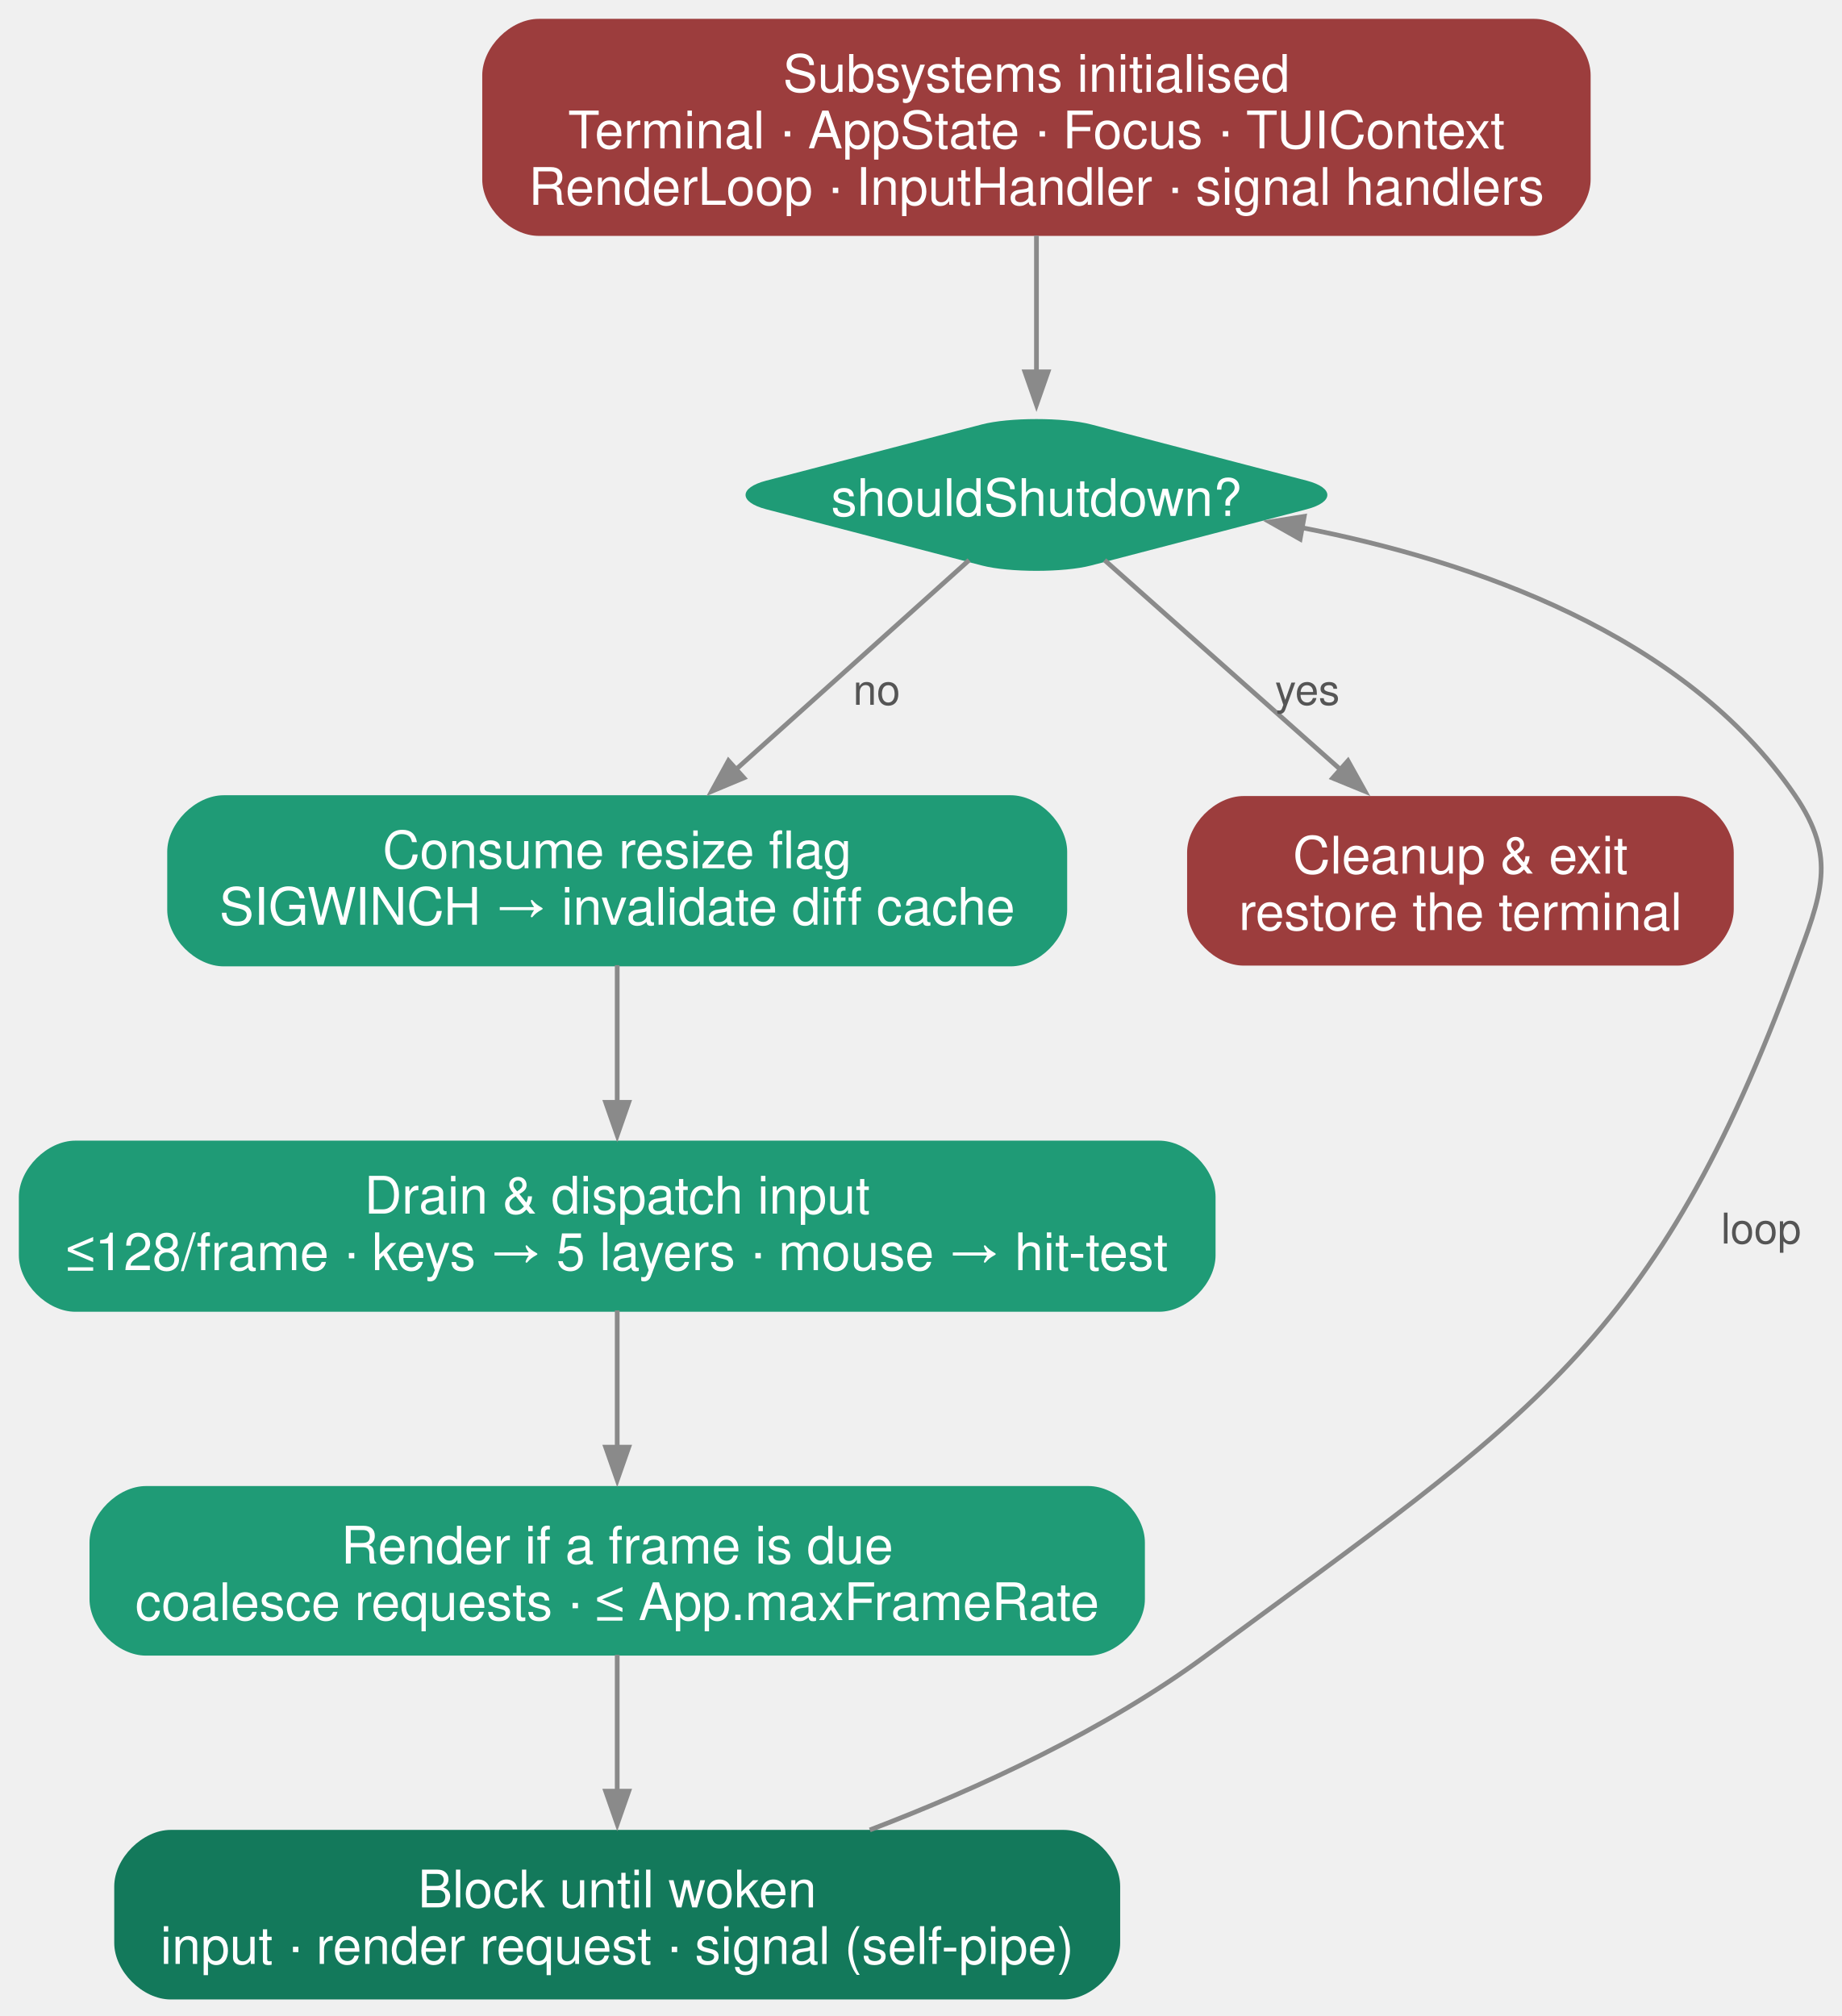
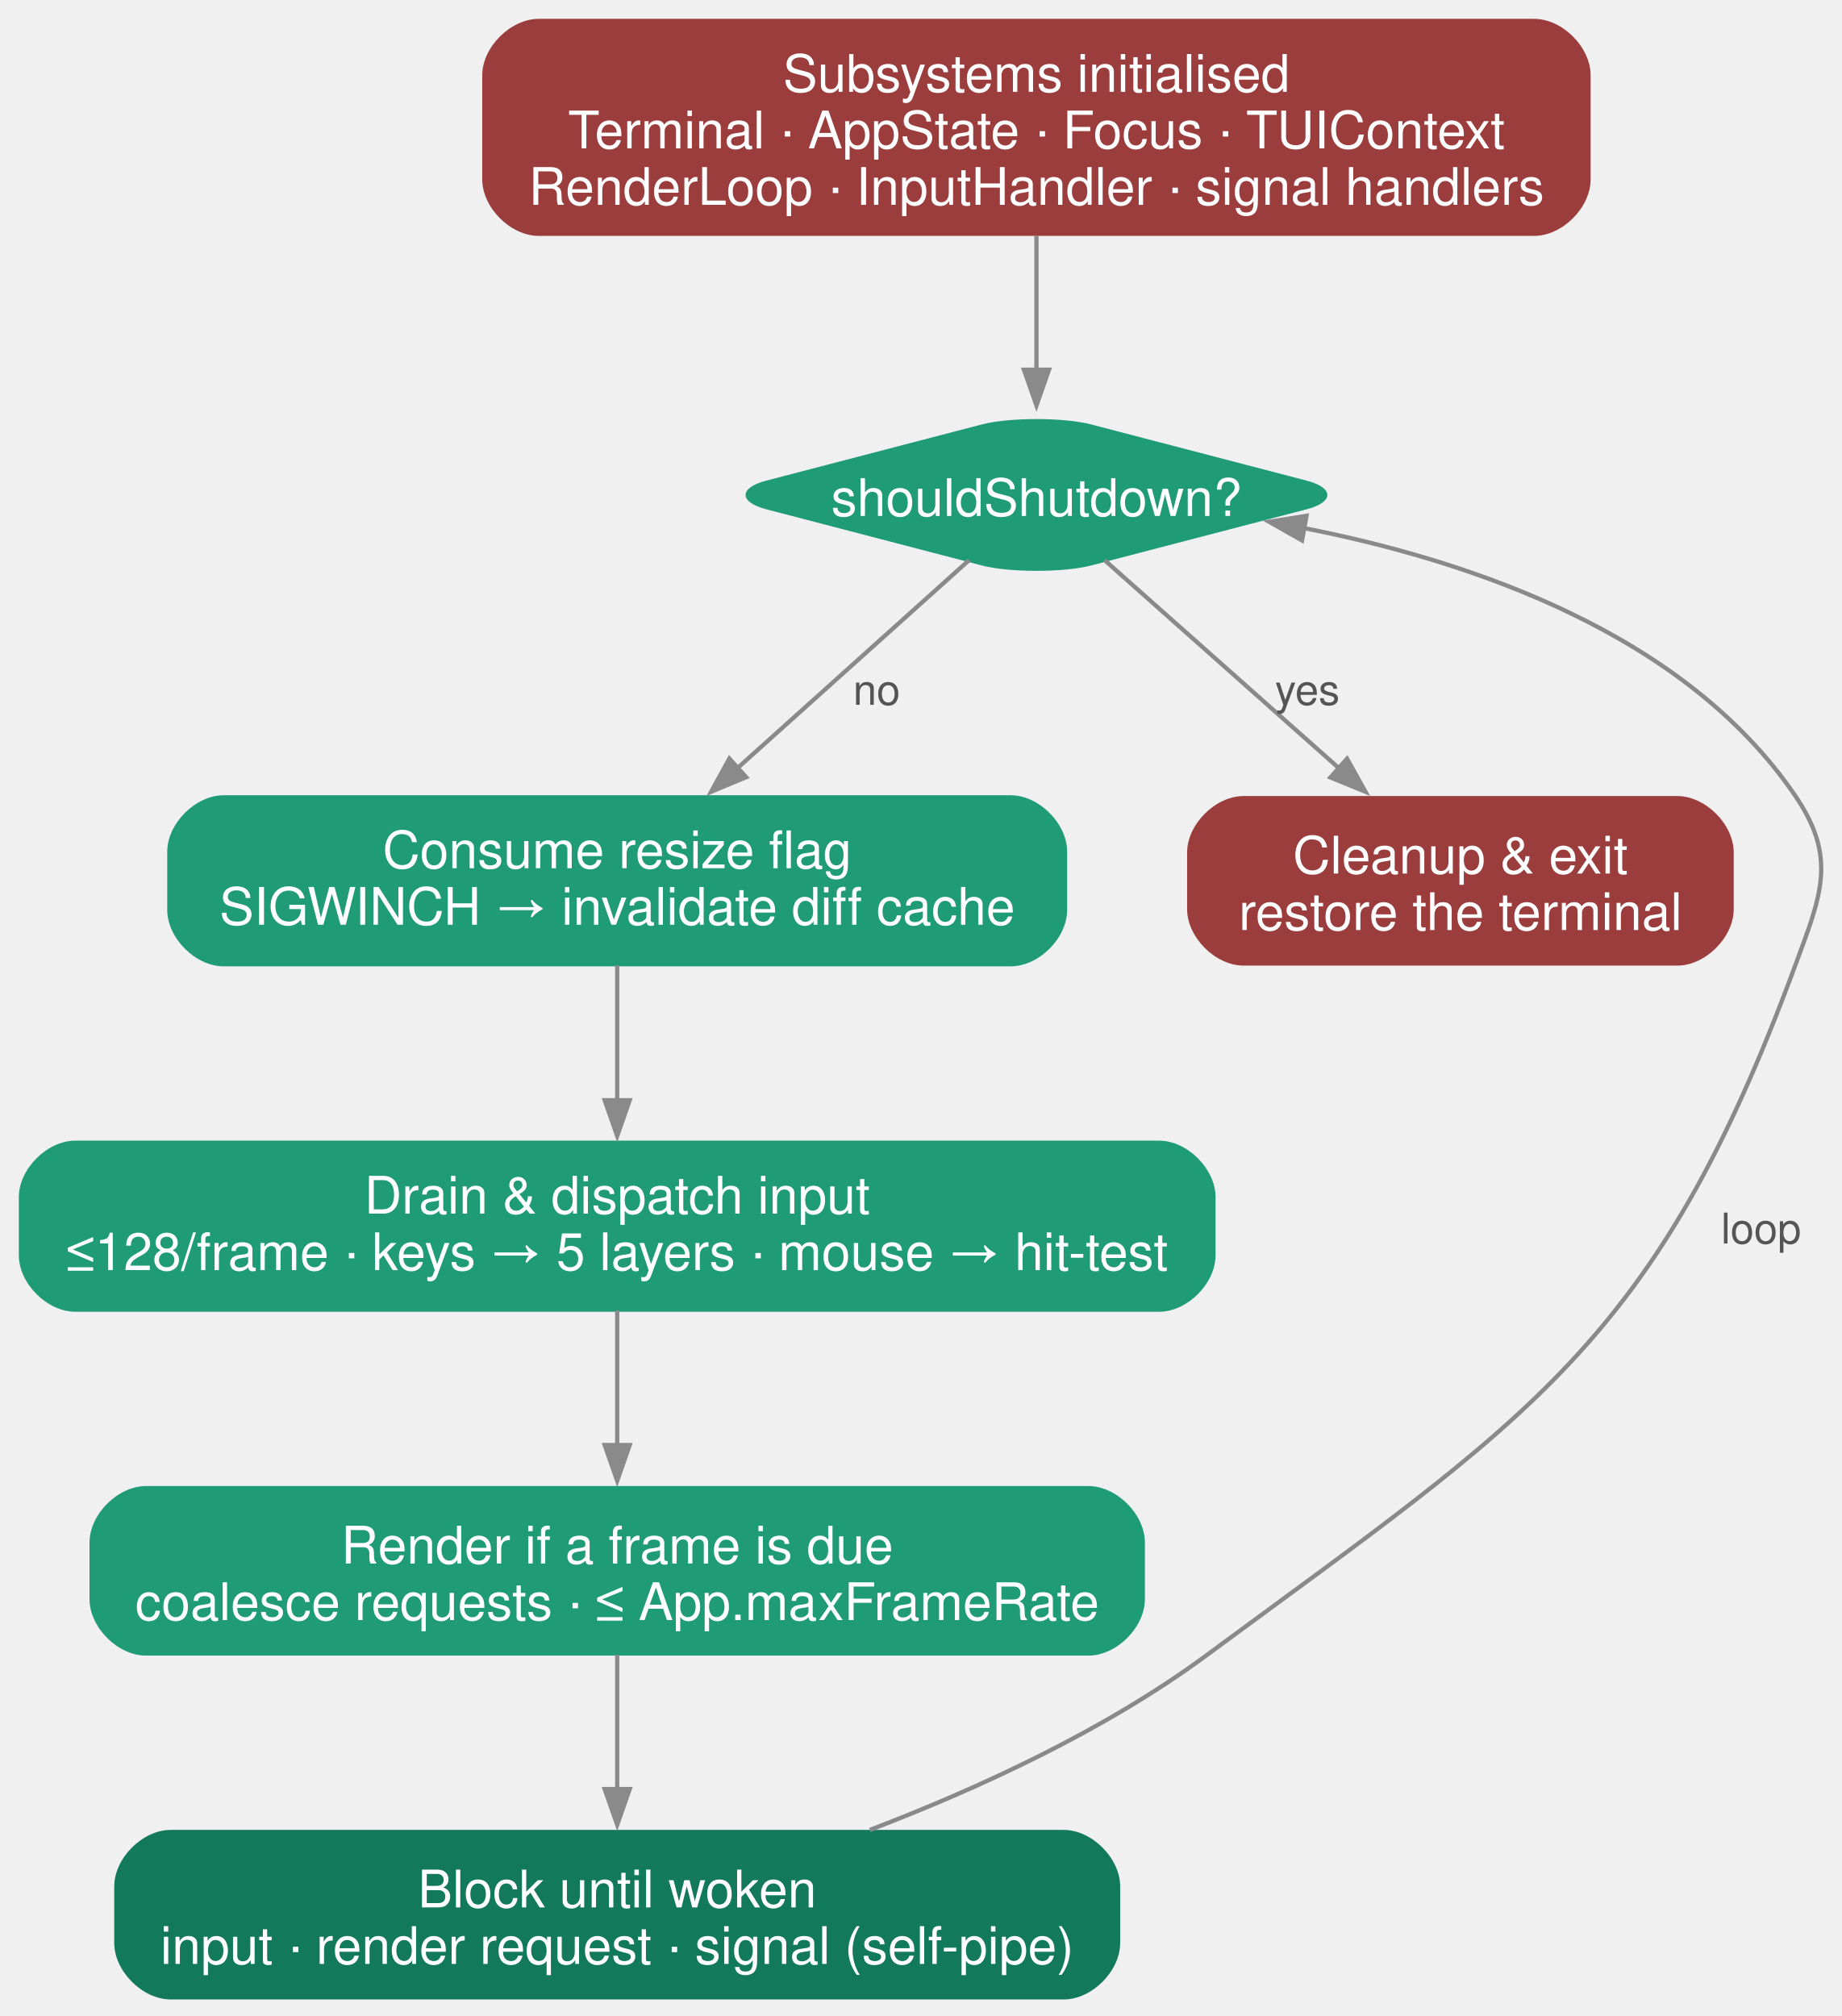
<svg xmlns="http://www.w3.org/2000/svg" width="391pt" height="428pt" viewBox="0.00 0.00 391.00 428.00">
  <style>
+ .edge path { fill: none; stroke: #8a8a8a; }
+ .edge polygon { stroke: #8a8a8a; fill: #8a8a8a; }
+ .cluster path, .cluster polygon { fill: none; stroke: #c8c8c8; }
@media (prefers-color-scheme: dark) {
  .edge text { fill: #cdd1d5; }
  .edge path { stroke: #9aa0a6; }
  .edge polygon { stroke: #9aa0a6; fill: #9aa0a6; }
  .cluster text { fill: #9aa0a6; }
-   .cluster polygon, .cluster path { stroke: #5a5a5a; }
+   .cluster path, .cluster polygon { stroke: #5a5a5a; }
}
</style>
  <g id="graph0" class="graph" transform="scale(1 1) rotate(0) translate(4 424.49)">
    <g id="node1" class="node">
      <path fill="#9c3d3d" stroke="black" stroke-width="0" d="M321.66,-420.49C321.66,-420.49 110.38,-420.49 110.38,-420.49 104.38,-420.49 98.37,-414.49 98.37,-408.49 98.37,-408.49 98.37,-386.41 98.37,-386.41 98.37,-380.41 104.37,-374.41 110.37,-374.41 110.37,-374.41 321.66,-374.41 321.66,-374.41 327.66,-374.41 333.66,-380.41 333.66,-386.41 333.66,-386.41 333.66,-408.49 333.66,-408.49 333.66,-414.49 327.66,-420.49 321.66,-420.49" />
      <text xml:space="preserve" text-anchor="middle" x="216.02" y="-405" font-family="Helvetica,sans-Serif" font-size="11.00" fill="white">Subsystems initialised</text>
      <text xml:space="preserve" text-anchor="middle" x="216.02" y="-393" font-family="Helvetica,sans-Serif" font-size="11.00" fill="white">Terminal · AppState · Focus · TUIContext</text>
      <text xml:space="preserve" text-anchor="middle" x="216.02" y="-381" font-family="Helvetica,sans-Serif" font-size="11.00" fill="white">RenderLoop · InputHandler · signal handlers</text>
    </g>
    <g id="node2" class="node">
      <path fill="#1f9b76" stroke="black" stroke-width="0" d="M204.41,-334.38C204.41,-334.38 158.62,-322.44 158.62,-322.44 152.82,-320.92 152.82,-317.9 158.62,-316.38 158.62,-316.38 204.41,-304.44 204.41,-304.44 210.21,-302.92 221.83,-302.92 227.63,-304.44 227.63,-304.44 273.42,-316.38 273.42,-316.38 279.22,-317.9 279.22,-320.92 273.42,-322.44 273.42,-322.44 227.63,-334.38 227.63,-334.38 221.83,-335.9 210.21,-335.9 204.41,-334.38" />
      <text xml:space="preserve" text-anchor="middle" x="216.02" y="-314.96" font-family="Helvetica,sans-Serif" font-size="11.00" fill="white">shouldShutdown?</text>
    </g>
    <g id="edge1" class="edge">
-       <path fill="none" stroke="#8a8a8a" d="M216.02,-374.46C216.02,-365.41 216.02,-354.89 216.02,-345.55" />
-       <polygon fill="#8a8a8a" stroke="#8a8a8a" points="218.47,-345.55 216.02,-338.55 213.57,-345.55 218.47,-345.55" />
+       <path vector-effect="non-scaling-stroke" fill="none" stroke="#8a8a8a" stroke-width="1.2" d="M216.02,-374.46C216.02,-365.51 216.02,-355.11 216.02,-345.84" />
+       <polygon fill="#8a8a8a" stroke="#8a8a8a" stroke-width="1.2" points="218.47,-345.85 216.02,-338.85 213.57,-345.85 218.47,-345.85" />
    </g>
    <g id="node3" class="node">
      <path fill="#1f9b76" stroke="black" stroke-width="0" d="M210.54,-255.66C210.54,-255.66 43.5,-255.66 43.5,-255.66 37.5,-255.66 31.5,-249.66 31.5,-243.66 31.5,-243.66 31.5,-231.33 31.5,-231.33 31.5,-225.33 37.5,-219.33 43.5,-219.33 43.5,-219.33 210.54,-219.33 210.54,-219.33 216.54,-219.33 222.54,-225.33 222.54,-231.33 222.54,-231.33 222.54,-243.66 222.54,-243.66 222.54,-249.66 216.54,-255.66 210.54,-255.66" />
      <text xml:space="preserve" text-anchor="middle" x="127.02" y="-240.17" font-family="Helvetica,sans-Serif" font-size="11.00" fill="white">Consume resize flag</text>
      <text xml:space="preserve" text-anchor="middle" x="127.02" y="-228.17" font-family="Helvetica,sans-Serif" font-size="11.00" fill="white">SIGWINCH → invalidate diff cache</text>
    </g>
    <g id="edge2" class="edge">
-       <path fill="none" stroke="#8a8a8a" d="M201.72,-305.57C188.36,-293.57 168.12,-275.4 152.08,-261" />
-       <polygon fill="#8a8a8a" stroke="#8a8a8a" points="153.91,-259.35 147.07,-256.49 150.64,-262.99 153.91,-259.35" />
+       <path vector-effect="non-scaling-stroke" fill="none" stroke="#8a8a8a" stroke-width="1.2" d="M201.72,-305.57C188.36,-293.57 168.12,-275.4 152.08,-261" />
+       <polygon fill="#8a8a8a" stroke="#8a8a8a" stroke-width="1.2" points="154.14,-259.55 147.29,-256.7 150.86,-263.2 154.14,-259.55" />
      <text xml:space="preserve" text-anchor="middle" x="182.1" y="-274.86" font-family="Helvetica,sans-Serif" font-size="9.00" fill="#555555">no</text>
    </g>
    <g id="node7" class="node">
      <path fill="#9c3d3d" stroke="black" stroke-width="0" d="M352.04,-255.49C352.04,-255.49 260,-255.49 260,-255.49 254,-255.49 248,-249.49 248,-243.49 248,-243.49 248,-231.49 248,-231.49 248,-225.49 254,-219.49 260,-219.49 260,-219.49 352.04,-219.49 352.04,-219.49 358.04,-219.49 364.04,-225.49 364.04,-231.49 364.04,-231.49 364.04,-243.49 364.04,-243.49 364.04,-249.49 358.04,-255.49 352.04,-255.49" />
      <text xml:space="preserve" text-anchor="middle" x="306.02" y="-239.04" font-family="Helvetica,sans-Serif" font-size="11.00" fill="white">Cleanup &amp; exit</text>
      <text xml:space="preserve" text-anchor="middle" x="306.02" y="-227.04" font-family="Helvetica,sans-Serif" font-size="11.00" fill="white">restore the terminal</text>
    </g>
    <g id="edge3" class="edge">
-       <path fill="none" stroke="#8a8a8a" d="M230.48,-305.57C243.99,-293.57 264.46,-275.4 280.68,-261" />
-       <polygon fill="#8a8a8a" stroke="#8a8a8a" points="282.15,-262.97 285.76,-256.49 278.9,-259.3 282.15,-262.97" />
+       <path vector-effect="non-scaling-stroke" fill="none" stroke="#8a8a8a" stroke-width="1.2" d="M230.48,-305.57C243.99,-293.57 264.46,-275.4 280.68,-261" />
+       <polygon fill="#8a8a8a" stroke="#8a8a8a" stroke-width="1.2" points="281.92,-263.17 285.53,-256.69 278.67,-259.5 281.92,-263.17" />
      <text xml:space="preserve" text-anchor="middle" x="273.53" y="-274.86" font-family="Helvetica,sans-Serif" font-size="9.00" fill="#555555">yes</text>
    </g>
    <g id="node4" class="node">
      <path fill="#1f9b76" stroke="black" stroke-width="0" d="M242.04,-182.33C242.04,-182.33 12,-182.33 12,-182.33 6,-182.33 0,-176.33 0,-170.33 0,-170.33 0,-158 0,-158 0,-152 6,-146 12,-146 12,-146 242.04,-146 242.04,-146 248.04,-146 254.04,-152 254.04,-158 254.04,-158 254.04,-170.33 254.04,-170.33 254.04,-176.33 248.04,-182.33 242.04,-182.33" />
      <text xml:space="preserve" text-anchor="middle" x="127.02" y="-166.84" font-family="Helvetica,sans-Serif" font-size="11.00" fill="white">Drain &amp; dispatch input</text>
      <text xml:space="preserve" text-anchor="middle" x="127.02" y="-154.84" font-family="Helvetica,sans-Serif" font-size="11.00" fill="white">≤128/frame · keys → 5 layers · mouse → hit-test</text>
    </g>
    <g id="edge4" class="edge">
-       <path fill="none" stroke="#8a8a8a" d="M127.02,-219.59C127.02,-210.89 127.02,-200.09 127.02,-190.42" />
-       <polygon fill="#8a8a8a" stroke="#8a8a8a" points="129.47,-190.46 127.02,-183.46 124.57,-190.46 129.47,-190.46" />
+       <path vector-effect="non-scaling-stroke" fill="none" stroke="#8a8a8a" stroke-width="1.2" d="M127.02,-219.59C127.02,-210.97 127.02,-200.31 127.02,-190.72" />
+       <polygon fill="#8a8a8a" stroke="#8a8a8a" stroke-width="1.2" points="129.47,-190.76 127.02,-183.76 124.57,-190.76 129.47,-190.76" />
    </g>
    <g id="node5" class="node">
      <path fill="#1f9b76" stroke="black" stroke-width="0" d="M227.04,-109C227.04,-109 27,-109 27,-109 21,-109 15,-103 15,-97 15,-97 15,-85 15,-85 15,-79 21,-73 27,-73 27,-73 227.04,-73 227.04,-73 233.04,-73 239.04,-79 239.04,-85 239.04,-85 239.04,-97 239.04,-97 239.04,-103 233.04,-109 227.04,-109" />
      <text xml:space="preserve" text-anchor="middle" x="127.02" y="-92.55" font-family="Helvetica,sans-Serif" font-size="11.00" fill="white">Render if a frame is due</text>
      <text xml:space="preserve" text-anchor="middle" x="127.02" y="-80.55" font-family="Helvetica,sans-Serif" font-size="11.00" fill="white">coalesce requests · ≤ App.maxFrameRate</text>
    </g>
    <g id="edge5" class="edge">
-       <path fill="none" stroke="#8a8a8a" d="M127.02,-146.3C127.02,-137.61 127.02,-126.85 127.02,-117.2" />
-       <polygon fill="#8a8a8a" stroke="#8a8a8a" points="129.47,-117.26 127.02,-110.26 124.57,-117.26 129.47,-117.26" />
+       <path vector-effect="non-scaling-stroke" fill="none" stroke="#8a8a8a" stroke-width="1.2" d="M127.02,-146.3C127.02,-137.7 127.02,-127.07 127.02,-117.5" />
+       <polygon fill="#8a8a8a" stroke="#8a8a8a" stroke-width="1.2" points="129.47,-117.56 127.02,-110.56 124.57,-117.56 129.47,-117.56" />
    </g>
    <g id="node6" class="node">
      <path fill="#13795b" stroke="black" stroke-width="0" d="M221.79,-36C221.79,-36 32.25,-36 32.25,-36 26.25,-36 20.25,-30 20.25,-24 20.25,-24 20.25,-12 20.25,-12 20.25,-6 26.25,0 32.25,0 32.25,0 221.79,0 221.79,0 227.79,0 233.79,-6 233.79,-12 233.79,-12 233.79,-24 233.79,-24 233.79,-30 227.79,-36 221.79,-36" />
      <text xml:space="preserve" text-anchor="middle" x="127.02" y="-19.55" font-family="Helvetica,sans-Serif" font-size="11.00" fill="white">Block until woken</text>
      <text xml:space="preserve" text-anchor="middle" x="127.02" y="-7.55" font-family="Helvetica,sans-Serif" font-size="11.00" fill="white">input · render request · signal (self-pipe)</text>
    </g>
    <g id="edge6" class="edge">
-       <path fill="none" stroke="#8a8a8a" d="M127.02,-73.17C127.02,-64.51 127.02,-53.77 127.02,-44.14" />
-       <polygon fill="#8a8a8a" stroke="#8a8a8a" points="129.47,-44.22 127.02,-37.22 124.57,-44.22 129.47,-44.22" />
+       <path vector-effect="non-scaling-stroke" fill="none" stroke="#8a8a8a" stroke-width="1.2" d="M127.02,-73.17C127.02,-64.6 127.02,-53.99 127.02,-44.44" />
+       <polygon fill="#8a8a8a" stroke="#8a8a8a" stroke-width="1.2" points="129.47,-44.52 127.02,-37.52 124.57,-44.52 129.47,-44.52" />
    </g>
    <g id="edge7" class="edge">
-       <path fill="none" stroke="#8a8a8a" d="M180.65,-35.99C203.89,-44.87 230.62,-57.21 252.02,-73 320.84,-123.79 347.41,-139.08 377.02,-219.33 382.61,-234.48 386.13,-242.33 377.02,-255.66 353.65,-289.85 308.66,-305.42 272.17,-312.5" />
-       <polygon fill="#8a8a8a" stroke="#8a8a8a" points="271.99,-310.04 265.54,-313.69 272.86,-314.86 271.99,-310.04" />
+       <path vector-effect="non-scaling-stroke" fill="none" stroke="#8a8a8a" stroke-width="1.2" d="M180.65,-35.99C203.89,-44.87 230.62,-57.21 252.02,-73 320.84,-123.79 347.41,-139.08 377.02,-219.33 382.61,-234.48 386.13,-242.33 377.02,-255.66 353.75,-289.71 309.04,-305.28 272.63,-312.41" />
+       <polygon fill="#8a8a8a" stroke="#8a8a8a" stroke-width="1.2" points="272.29,-309.98 265.84,-313.64 273.16,-314.8 272.29,-309.98" />
      <text xml:space="preserve" text-anchor="middle" x="369.85" y="-160.49" font-family="Helvetica,sans-Serif" font-size="9.00" fill="#555555">loop</text>
    </g>
  </g>
</svg>
